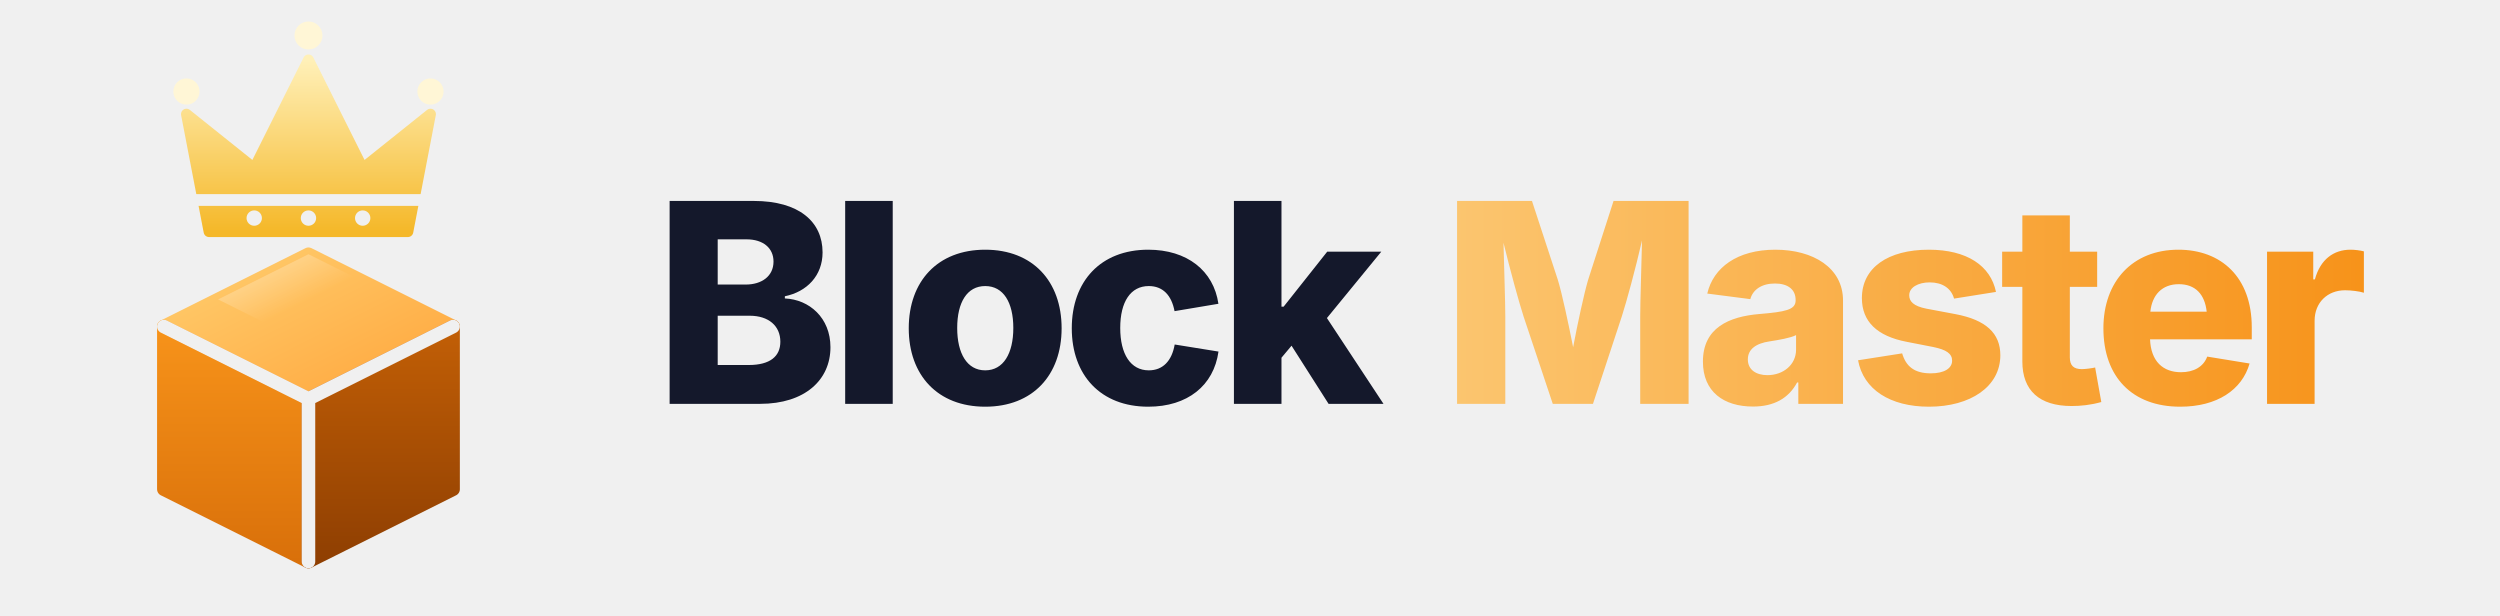
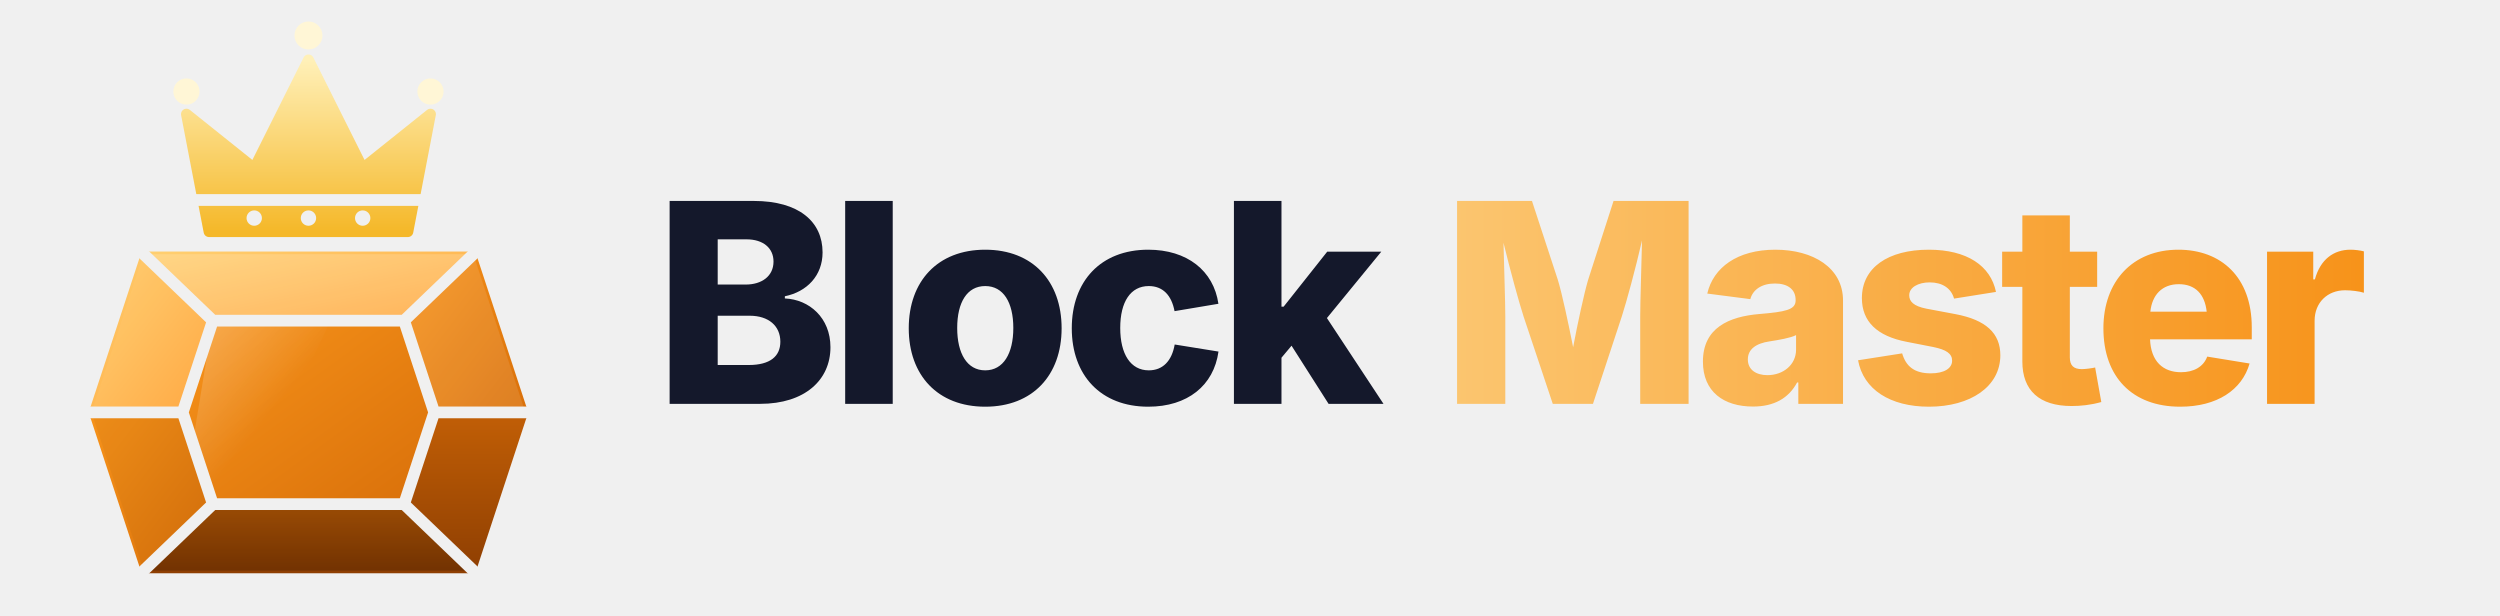
<svg xmlns="http://www.w3.org/2000/svg" viewBox="0 0 520 128" width="520" height="128" role="img" aria-label="Block Master">
  <defs>
    <linearGradient id="wm" x1="0" y1="0" x2="1" y2="0">
      <stop offset="0" stop-color="#fff0b8" />
      <stop offset="1" stop-color="#f7931a" />
    </linearGradient>
  </defs>
  <g transform="translate(4 4) scale(0.94)">
    <defs>
      <linearGradient id="wm-default-top" x1="0" y1="0" x2="1" y2="1">
        <stop offset="0" stop-color="#ffcf70" />
        <stop offset="1" stop-color="#ffa43a" />
      </linearGradient>
-       <linearGradient id="wm-default-left" x1="0" y1="0" x2="0" y2="1">
+       <linearGradient id="wm-default-left" x1="0" y1="0" x2="1" y2="1">
        <stop offset="0" stop-color="#f7931a" />
        <stop offset="1" stop-color="#d9700a" />
      </linearGradient>
      <linearGradient id="wm-default-right" x1="0" y1="0" x2="0" y2="1">
        <stop offset="0" stop-color="#c25f06" />
        <stop offset="1" stop-color="#8f3f02" />
      </linearGradient>
      <linearGradient id="wm-default-crown" x1="0" y1="0" x2="0" y2="1">
        <stop offset="0" stop-color="#fff0b8" />
        <stop offset="1" stop-color="#f5b829" />
      </linearGradient>
+       <linearGradient id="wm-default-table" x1="0" y1="0" x2="1" y2="1">
+         <stop offset="0" stop-color="#f7931a" />
+         <stop offset="1" stop-color="#d9700a" />
+       </linearGradient>
      <linearGradient id="wm-default-sheen" x1="0" y1="0" x2="1" y2="1">
-         <stop offset="0" stop-color="#ffffff" stop-opacity="0.45" />
-         <stop offset="0.5" stop-color="#ffffff" stop-opacity="0" />
+         <stop offset="0" stop-color="#ffffff" stop-opacity="0.5" />
+         <stop offset="0.55" stop-color="#ffffff" stop-opacity="0" />
      </linearGradient>
-       <mask id="wm-default-cube" maskUnits="userSpaceOnUse" x="0" y="0" width="128" height="128">
+       <clipPath id="wm-default-tablec">
+         <path d="M42.84,66.7 L85.16,66.7 L91.84,87 L85.16,107.3 L42.84,107.3 L36.16,87 Z" />
+       </clipPath>
+       <clipPath id="wm-default-gemc">
+         <path d="M27.52,52 L100.48,52 L112,87 L100.48,122 L27.52,122 L16,87 Z" />
+       </clipPath>
+       <mask id="wm-default-gem" maskUnits="userSpaceOnUse" x="0" y="0" width="128" height="128">
        <rect width="128" height="128" fill="white" />
-         <path d="M32,68 L64,84 L96,68 M64,84 L64,120" stroke="black" stroke-width="3" stroke-linecap="round" stroke-linejoin="round" fill="none" />
+         <path d="M27.52,52 L42.84,66.7 M100.48,52 L85.16,66.7 M112,87 L91.84,87 M100.48,122 L85.16,107.3 M27.52,122 L42.84,107.3 M16,87 L36.16,87 M42.84,66.7 L85.16,66.7 L91.84,87 L85.16,107.3 L42.84,107.3 L36.16,87 Z" stroke="black" stroke-width="2.6" stroke-linecap="round" stroke-linejoin="round" fill="none" />
+         <g clip-path="url(#wm-default-tablec)" />
      </mask>
      <mask id="wm-default-crownm" maskUnits="userSpaceOnUse" x="0" y="0" width="128" height="128">
        <rect width="128" height="128" fill="white" />
        <path d="M38,40 L90,40" stroke="black" stroke-width="2.6" />
        <circle cx="52" cy="44" r="1.7" fill="black" />
        <circle cx="64" cy="44" r="1.7" fill="black" />
        <circle cx="76" cy="44" r="1.7" fill="black" />
      </mask>
    </defs>
-     <g mask="url(#wm-default-cube)" stroke-linejoin="round">
-       <path d="M32,68 L64,52 L96,68 L64,84 Z" fill="url(#wm-default-top)" stroke="url(#wm-default-top)" stroke-width="3" />
-       <path d="M32,68 L64,84 L64,120 L32,104 Z" fill="url(#wm-default-left)" stroke="url(#wm-default-left)" stroke-width="3" />
-       <path d="M64,84 L96,68 L96,104 L64,120 Z" fill="url(#wm-default-right)" stroke="url(#wm-default-right)" stroke-width="3" />
-       <path d="M44,62 L64,52 L84,62 L64,72 Z" fill="url(#wm-default-sheen)" />
+     <g mask="url(#wm-default-gem)" stroke-linejoin="round">
+       <path d="M27.52,52 L100.48,52 L85.16,66.7 L42.84,66.7 Z" fill="url(#wm-default-top)" stroke="url(#wm-default-top)" stroke-width="1.2" />
+       <path d="M27.52,52 L100.48,52 L85.16,66.7 L42.84,66.7 Z" fill="#ffffff" opacity="0.16" />
+       <path d="M16,87 L27.52,52 L42.84,66.7 L36.16,87 Z" fill="url(#wm-default-top)" stroke="url(#wm-default-top)" stroke-width="1.2" />
+       <path d="M16,87 L27.52,52 L42.84,66.7 L36.16,87 Z" fill="#ffffff" opacity="0.04" />
+       <path d="M100.48,52 L112,87 L91.84,87 L85.16,66.7 Z" fill="url(#wm-default-left)" stroke="url(#wm-default-left)" stroke-width="1.2" />
+       <path d="M100.48,52 L112,87 L91.84,87 L85.16,66.7 Z" fill="#ffffff" opacity="0.1" />
+       <path d="M27.52,122 L16,87 L36.16,87 L42.84,107.3 Z" fill="url(#wm-default-left)" stroke="url(#wm-default-left)" stroke-width="1.2" />
+       <path d="M27.52,122 L16,87 L36.16,87 L42.84,107.3 Z" fill="#000000" opacity="0.04" />
+       <path d="M112,87 L100.48,122 L85.16,107.3 L91.84,87 Z" fill="url(#wm-default-right)" stroke="url(#wm-default-right)" stroke-width="1.2" />
+       <path d="M100.48,122 L27.52,122 L42.84,107.3 L85.16,107.3 Z" fill="url(#wm-default-right)" stroke="url(#wm-default-right)" stroke-width="1.2" />
+       <path d="M100.48,122 L27.52,122 L42.84,107.3 L85.16,107.3 Z" fill="#000000" opacity="0.2" />
+       <g clip-path="url(#wm-default-gemc)" />
+       <path d="M42.84,66.7 L85.16,66.7 L91.84,87 L85.16,107.3 L42.84,107.3 L36.16,87 Z" fill="url(#wm-default-table)" />
+       <g clip-path="url(#wm-default-tablec)">
+         <path d="M42.84,66.7 L68.84,66.7 L50.16,107.3 L36.16,107.3 Z" fill="url(#wm-default-sheen)" opacity="0.55" />
+       </g>
    </g>
    <g mask="url(#wm-default-crownm)" stroke-linejoin="round">
      <path d="M42,47 L37,21 L52,33 L64,9 L76,33 L91,21 L86,47 Z" fill="url(#wm-default-crown)" stroke="url(#wm-default-crown)" stroke-width="2.4" />
    </g>
    <circle cx="37" cy="16" r="2.9" fill="#fff6d6" />
    <circle cx="64" cy="3.6" r="3.1" fill="#fff6d6" />
    <circle cx="91" cy="16" r="2.9" fill="#fff6d6" />
  </g>
  <text x="136" y="84" font-family="Inter, 'Inter Tight', 'Segoe UI', Roboto, Helvetica, Arial, sans-serif" font-size="58" font-weight="800" letter-spacing="-2" fill="#14182b">Block<tspan dx="12" fill="url(#wm)">Master</tspan>
  </text>
</svg>
